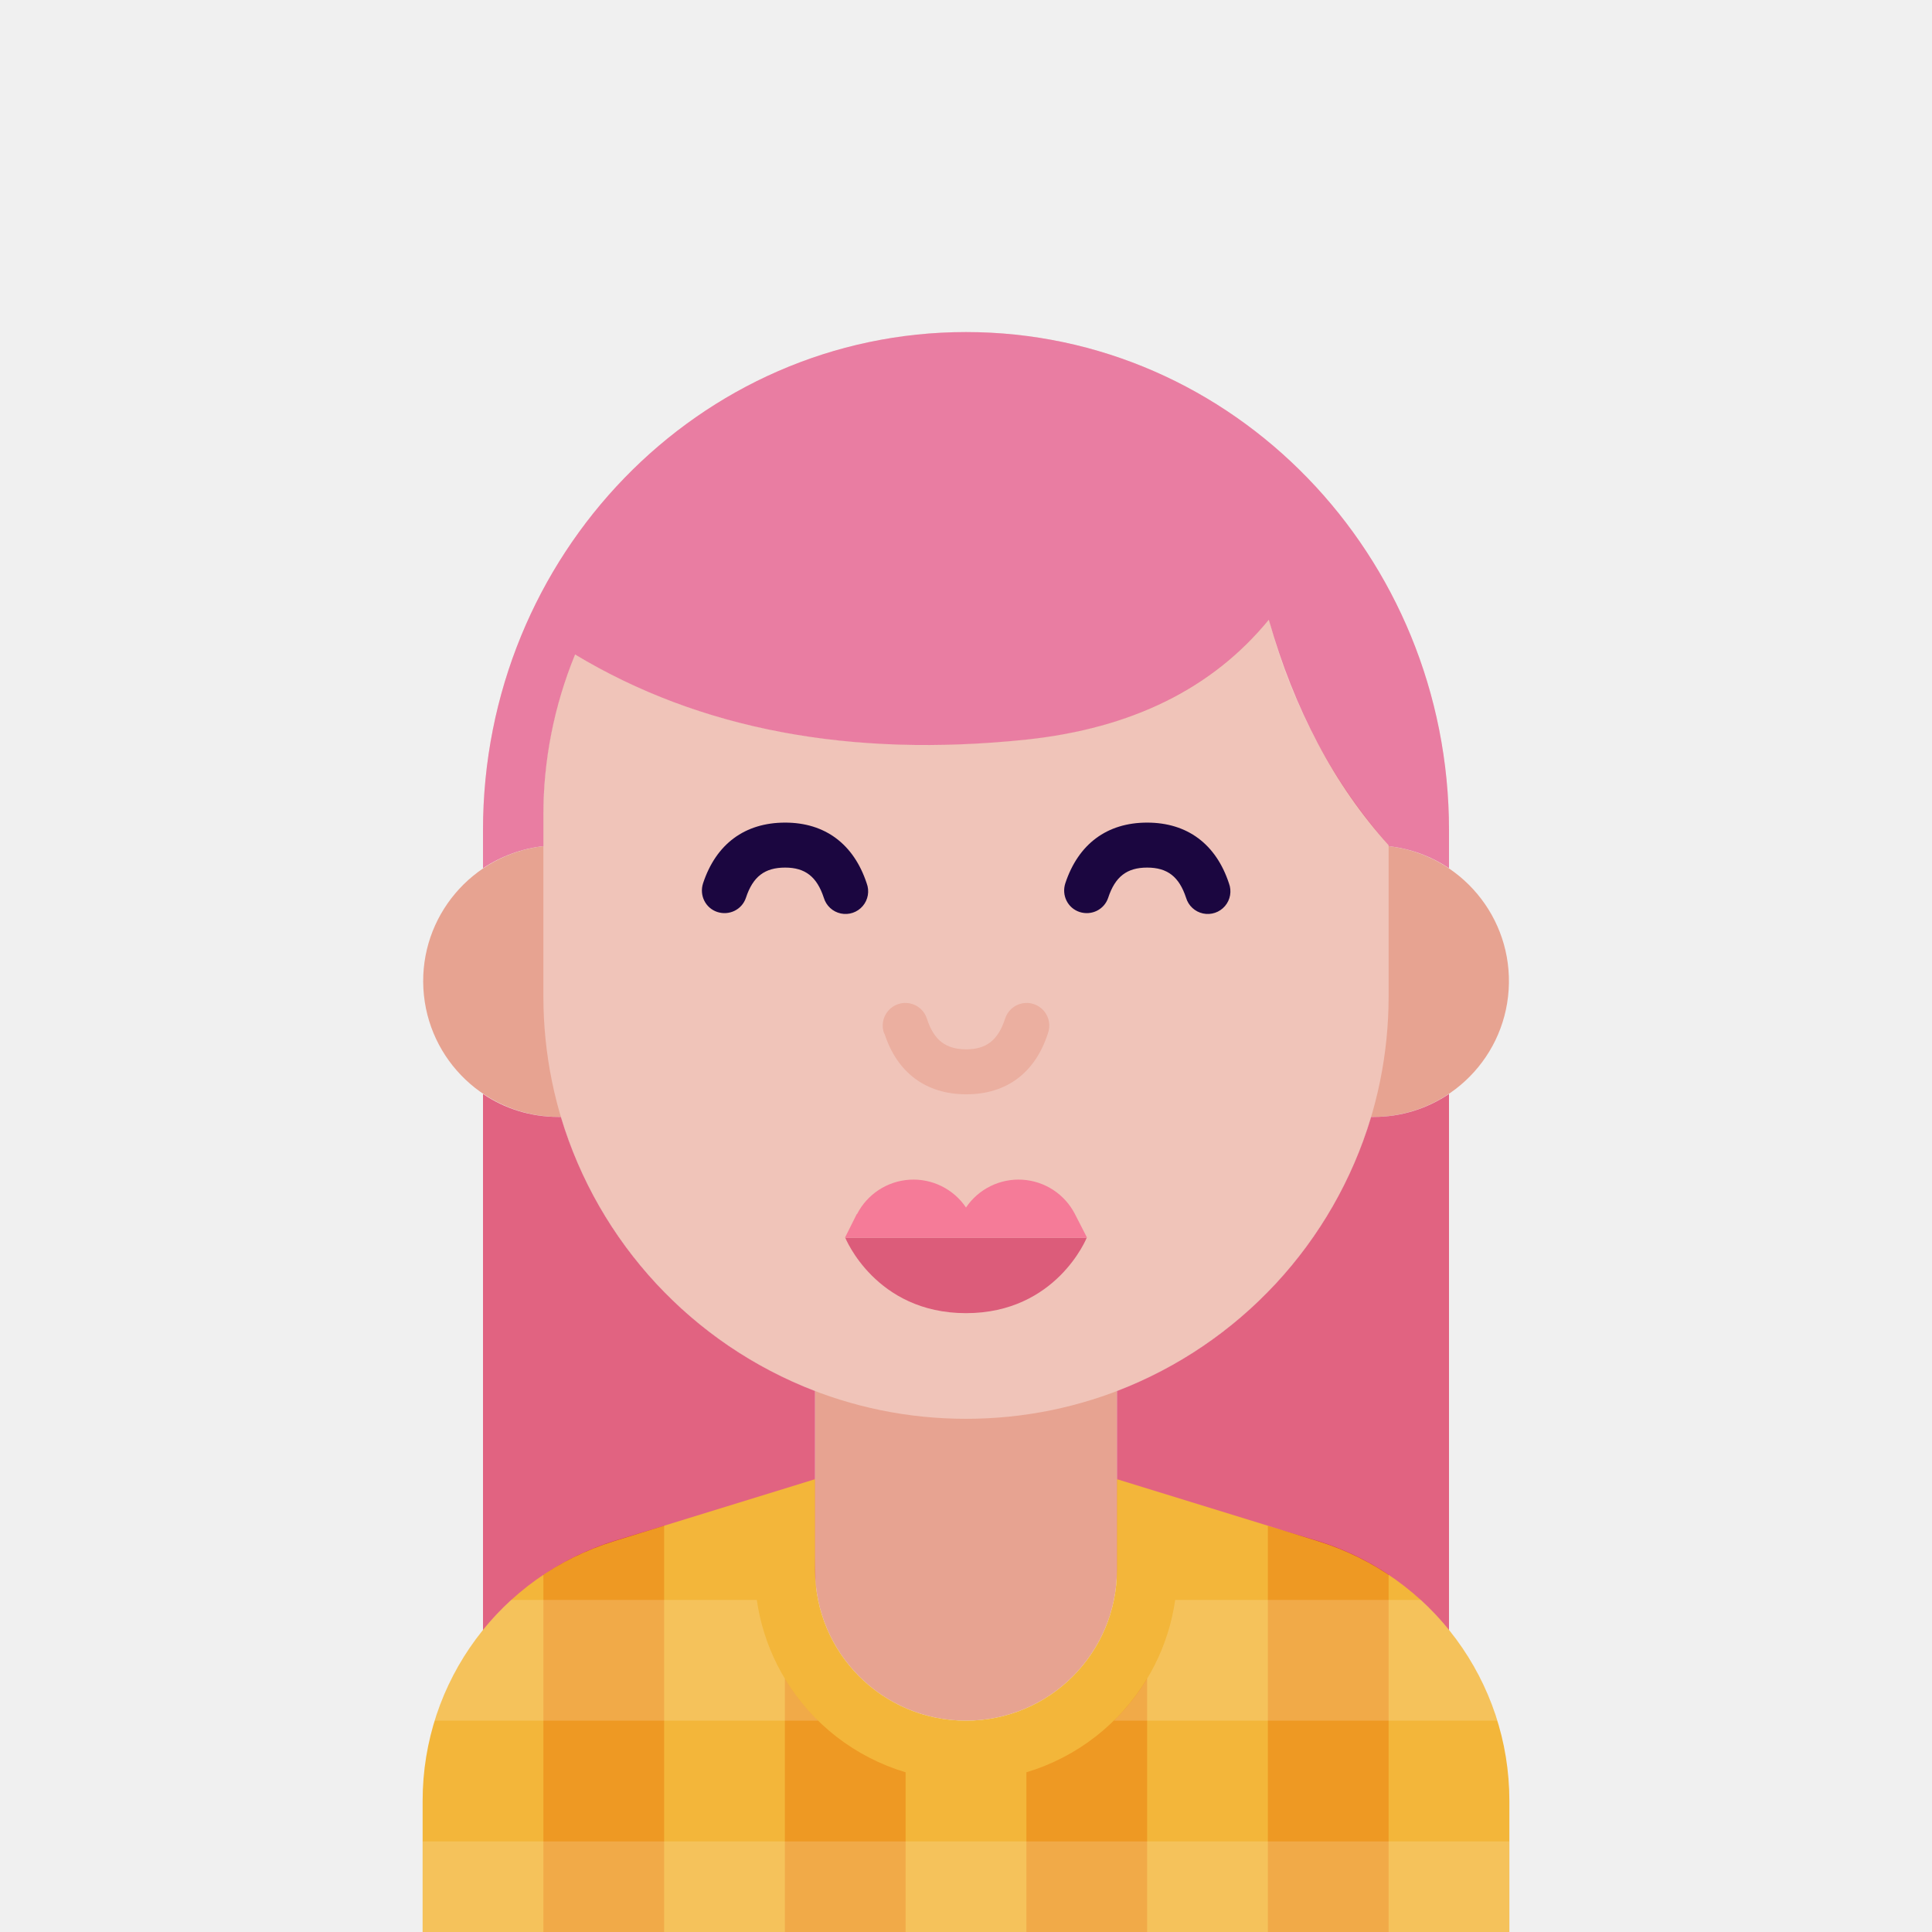
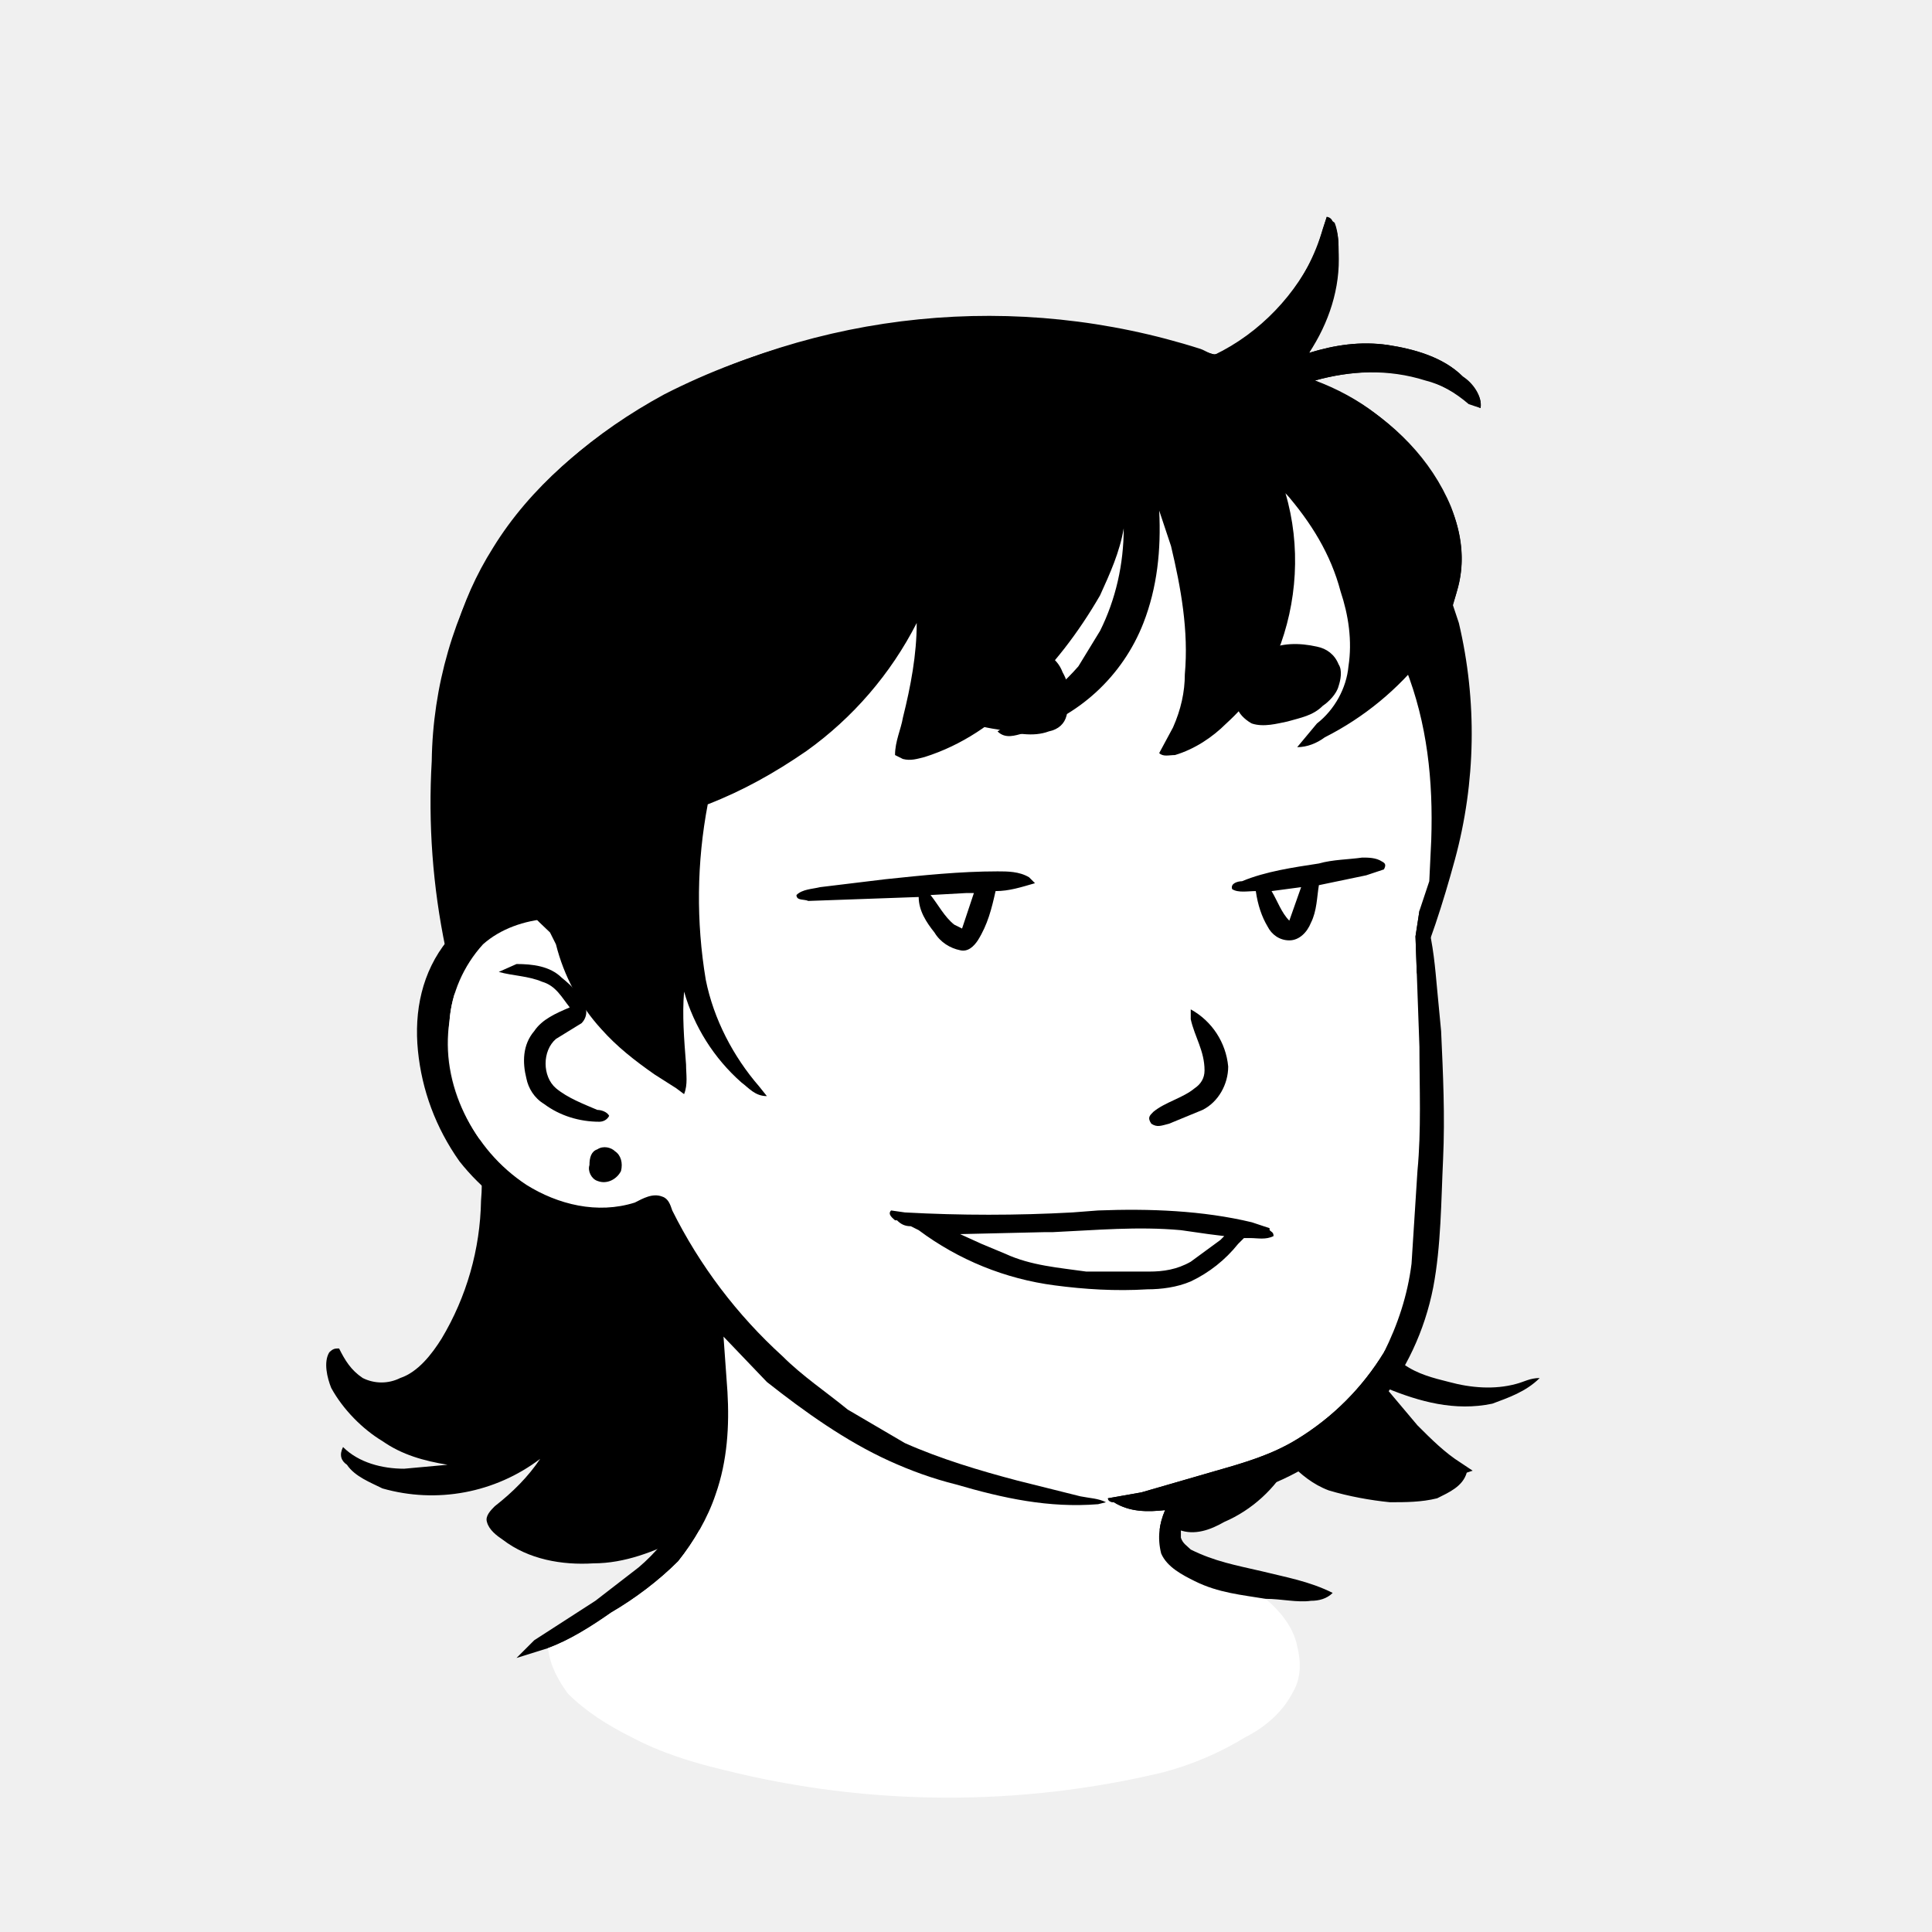
- <svg xmlns="http://www.w3.org/2000/svg" viewBox="0 0 64 64" fill="none" shape-rendering="auto" width="96" height="96">
+ <svg xmlns="http://www.w3.org/2000/svg" viewBox="0 0 980 980" fill="none" shape-rendering="auto" width="96" height="96">
  <mask id="viewboxMask">
-     <rect width="64" height="64" rx="0" ry="0" x="0" y="0" fill="#fff" />
+     <rect width="980" height="980" rx="0" ry="0" x="0" y="0" fill="#fff" />
  </mask>
  <g mask="url(#viewboxMask)">
-     <path d="M37 46.08V52a5 5 0 0 1-10 0v-5.92A14.04 14.04 0 0 1 18.58 37h-.08a4.5 4.5 0 0 1-.5-8.97V27a14 14 0 1 1 28 0v1.03a4.5 4.5 0 0 1-.58 8.97A14.04 14.04 0 0 1 37 46.08Z" fill="#e7a391" />
-     <mask id="personas-a" style="mask-type:luminance" maskUnits="userSpaceOnUse" x="14" y="13" width="36" height="44">
-       <path d="M37 46.08V52a5 5 0 0 1-10 0v-5.92A14.04 14.04 0 0 1 18.58 37h-.08a4.5 4.5 0 0 1-.5-8.97V27a14 14 0 1 1 28 0v1.03a4.5 4.5 0 0 1-.58 8.97A14.04 14.04 0 0 1 37 46.08Z" fill="#fff" />
-     </mask>
-     <g mask="url(#personas-a)">
-       <path d="M32 13a14 14 0 0 1 14 14v6a14 14 0 1 1-28 0v-6a14 14 0 0 1 14-14Z" fill="#fff" style="mix-blend-mode:overlay" opacity=".36" />
+     <g transform="translate(10 -60)">
+       <path d="M663 170c1 0 3 1 3 3 3 4 3 10 3 15 1 18-5 36-15 51 13-4 26-6 40-4 13 2 28 6 38 16 5 3 10 10 9 16l-6-2c-7-6-14-10-23-13-18-5-37-4-55 1 11 4 22 10 31 17 17 13 31 30 39 50 5 13 6 27 2 40l-2 7 3 9a244 244 0 0 1-2 120c-6 22-13 44-22 64-10 24-21 47-29 73-6 16-9 33-9 51l2 12 5 24a59 59 0 0 0 27 32c7 5 15 7 23 9 11 3 23 4 34 1 4-1 7-3 12-3-7 7-16 10-24 13-19 4-37-1-54-8l16 19c7 7 14 14 22 19l6 4-3 1c-2 7-9 10-15 13-8 2-16 2-24 2-10-1-21-3-31-6-8-3-14-8-20-14-7 13-19 24-33 30-7 4-15 7-23 4h-13c-13 0-25-2-38-3-21-1-42-5-62-7-21-2-43-2-64-2-23 1-45 4-66 12l-9 4c-14 7-29 13-45 13-16 1-33-2-46-12-3-2-7-5-8-9-1-3 2-6 4-8 9-7 17-15 23-24a91 91 0 0 1-80 15c-6-3-14-6-18-12-3-2-4-5-2-9 8 8 20 11 31 11l22-2c-12-2-23-5-33-12-10-6-20-16-26-27-2-5-4-13-1-18 2-2 3-2 5-2 3 6 6 11 12 15 6 3 13 3 19 0 9-3 16-12 21-20a141 141 0 0 0 20-70c1-11 0-23-1-34-3-31-11-63-17-94a362 362 0 0 1-7-95 210 210 0 0 1 31-107c21-34 52-60 87-79 45-23 96-36 147-38 44-2 90 3 132 18 23-11 42-31 52-54l5-16Z" fill="#000000" />
+       <path d="M528 244c41 6 80 22 113 47 28 21 50 49 65 81 13 28 20 60 19 91-1 15-3 30-8 44h-2l1-21c1-30-2-59-13-87-10-30-28-57-50-79-42-40-98-62-156-63a243 243 0 0 0-196 94 207 207 0 0 0-40 139l2 25c8 0 19 0 25 7l-3 3-17 1c-12 1-24 5-33 13a64 64 0 0 0-17 39c-5 32 12 65 39 83 16 10 36 15 55 9 4-2 9-5 14-3 3 1 4 4 5 7a251 251 0 0 0 90 100c8 7 18 13 28 18 18 8 38 14 57 19l32 8c5 1 9 1 13 3l-4 1c-25 2-48-3-72-10-12-3-23-7-34-12a306 306 0 0 1-84-63l2 28c1 17 0 35-6 52-4 12-11 24-19 34-10 10-22 19-34 26-10 7-21 14-32 18l-16 5 9-9 31-20 22-17a95 95 0 0 0 32-56c2-14 2-28 2-43v-27c-10-14-22-29-27-46-17 8-38 7-55-1-17-7-32-19-43-33-12-17-19-36-21-56s2-40 15-56c9-10 22-18 35-21-4-14-6-29-6-44a234 234 0 0 1 83-173 249 249 0 0 1 199-55Z" fill="#000" />
+       <path d="M653 320c22 22 40 49 50 79 11 28 14 57 13 87l-1 21-5 15-2 13 2 56c0 21 1 42-1 63l-3 47c-2 16-7 31-14 45-11 18-26 33-44 44-13 8-27 12-41 16l-38 11-17 3c0 1 1 2 3 2 8 5 17 5 26 4-3 7-4 14-2 22 3 7 11 11 17 14 12 6 24 7 36 9 7 6 14 14 16 24 2 8 2 16-2 23-5 10-14 18-24 23-13 8-27 14-42 18a468 468 0 0 1-222-1c-17-4-33-9-48-17-12-6-23-13-32-22-5-7-9-14-10-23 11-4 22-11 32-18 12-7 24-16 34-26 8-10 15-22 19-34 6-17 7-35 6-52l-2-28 22 23c19 15 40 30 62 40 11 5 22 9 34 12 24 7 47 12 72 10l4-1c-4-2-8-2-13-3l-32-8c-19-5-39-11-57-19l-29-17c-11-9-23-17-33-27a251 251 0 0 1-56-74c-1-3-2-6-5-7-5-2-10 1-14 3-19 6-39 1-55-9a88 88 0 0 1-39-83c1-14 7-28 17-39 9-8 21-12 33-13l17-1 3-3c-6-7-17-7-25-7l-2-25a207 207 0 0 1 40-139 243 243 0 0 1 196-94c58 1 114 23 156 63Z" fill="#ffffff" />
+       <path d="M710 522c3 0 3 4 4 6 3 11 4 23 5 34l2 21c1 22 2 43 1 65-1 21-1 44-5 65a136 136 0 0 1-80 99c-15 7-31 11-48 13v15c1 3 3 4 5 6 12 6 23 8 36 11 12 3 24 5 36 11-3 3-7 4-11 4-7 1-15-1-23-1-12-2-24-3-36-9-6-3-14-7-17-14-2-8-1-15 2-22-9 1-18 1-26-4-2 0-3-1-3-2l17-3 38-11c14-4 28-8 41-16 18-11 33-26 44-44 7-14 12-29 14-45l3-47c2-21 1-42 1-63l-2-56 2-13ZM252 549c8 0 17 1 23 7 5 4 10 9 12 15 1 3 0 6-2 8l-13 8c-7 6-7 19 0 25 6 5 14 8 21 11 2 0 5 1 6 3-1 2-3 3-5 3-10 0-20-3-28-9-5-3-8-8-9-13-2-8-2-17 4-24 4-6 11-9 18-12-4-5-7-11-14-13-7-3-15-3-22-5l9-4Z" fill="#000" />
+       <path d="M681 495c3 0 7 0 10 2 2 1 2 2 1 4l-9 3-24 5c-1 6-1 13-4 19-2 5-6 9-11 9s-9-3-11-7c-3-5-5-11-6-18-4 0-9 1-12-1-1-3 3-4 5-4 12-5 26-7 39-9 7-2 15-2 22-3ZM496 502c5 0 11 0 16 3l3 3c-7 2-13 4-20 4-2 9-4 17-9 25-2 3-5 6-9 5-5-1-10-4-13-9-4-5-8-11-8-18l-56 2c-2-1-6 0-6-3 3-3 8-3 12-4l33-4c19-2 38-4 57-4Z" fill="#000000" />
+       <path d="m650 510-6 17c-4-4-6-10-9-15l15-2ZM484 513l-6 18-4-2c-5-4-8-10-12-15l18-1h4Z" fill="#fff" />
+       <path d="M492 386c7 0 13 0 19 2 8 2 15 5 18 13 4 7 4 14 2 22-1 4-4 7-9 8-8 3-17 1-26-1-7-1-15-3-22-6-6-3-12-8-13-14-2-6 2-13 7-16 7-6 16-7 24-8ZM658 388c5 1 9 4 11 9 2 3 1 8 0 11-1 4-5 8-8 10-5 5-11 6-18 8-5 1-12 3-18 1-2-1-6-4-7-7-3-11 3-25 14-30 8-4 17-4 26-2Z" fill="#000000" />
+       <path d="M293 643c3-2 7-1 9 1 3 2 4 6 3 10-2 4-7 7-12 5-3-1-5-5-4-8 0-4 1-7 4-8Z" fill="#000000" />
+       <path d="M594 572a37 37 0 0 1 19 29c0 9-5 18-13 22l-17 7c-4 1-6 2-9 0-2-3-1-4 1-6 6-5 15-7 21-12 3-2 5-5 5-9 0-10-5-17-7-26v-5Z" fill="#000000" />
+       <path fill-rule="evenodd" clip-rule="evenodd" d="m634 683-9-3c-25-6-52-7-78-6l-13 1a774 774 0 0 1-85 0l-7-1c-2 2 1 4 2 5h1c2 2 4 3 7 3l4 2a147 147 0 0 0 69 28c15 2 31 3 47 2 7 0 15-1 22-4a68 68 0 0 0 24-19l3-3h3c4 0 8 1 12-1 0-2-1-2-2-3v-1Zm-31 3-14-2c-22-2-43 0-65 1h-4l-43 1 11 5 12 5c13 6 27 7 41 9h32c7 0 14-1 21-5l15-11 2-2-8-1Z" fill="#000000" />
+       <path d="m663 170 4 3c2 5 2 11 2 16 0 18-6 35-15 50 13-4 26-6 40-4 13 2 28 6 38 16 5 4 10 10 9 16l-6-3c-7-5-14-9-22-11-19-6-38-5-56 0l17 8c23 13 42 32 52 56 5 13 7 26 4 39s-9 26-17 36a151 151 0 0 1-51 42c-4 3-9 5-14 5l10-12c9-7 15-18 16-29 2-13 0-26-4-38-5-19-15-35-28-50 8 27 6 56-4 81-6 14-15 26-26 36-7 7-16 13-26 16-3 0-6 1-8-1l7-13c4-9 6-18 6-27 2-22-2-44-7-65l-6-18c1 20-1 39-8 57a94 94 0 0 1-61 56c-4 1-9 3-13-1 6-4 12-7 17-12 9-6 17-13 24-21l11-18c8-16 12-34 12-52-2 12-7 23-12 34-11 19-24 36-40 51-14 14-30 25-49 31-4 1-7 2-11 1l-4-2c0-7 3-13 4-19 4-16 7-32 7-48a181 181 0 0 1-56 65c-16 11-32 20-50 27a253 253 0 0 0-1 89c4 20 14 39 27 54l4 5c-6 0-9-4-13-7a97 97 0 0 1-29-46c-1 12 0 24 1 37 0 5 1 10-1 15l-4-3-11-7c-10-7-19-14-27-23-11-12-19-27-23-43l-3-6c-14-13-27-28-36-45-10-19-16-39-17-60-2-32 7-63 24-90 19-31 48-55 79-73a354 354 0 0 1 280-28c3 1 6 4 10 2a102 102 0 0 0 52-63l2-6Z" fill="#000000" />
    </g>
-     <g transform="translate(20 24)">
-       <path d="M3.76 6.21c.4.13.82-.08.95-.47.23-.7.62-1 1.3-1 .66 0 1.05.3 1.28 1a.75.75 0 1 0 1.42-.48c-.43-1.3-1.38-2.01-2.7-2.01-1.34 0-2.29.71-2.72 2.01-.13.4.08.82.47.95ZM15.76 6.21c.4.13.82-.08.95-.47.23-.7.62-1 1.29-1s1.06.3 1.29 1a.75.75 0 1 0 1.42-.48c-.43-1.3-1.38-2.01-2.71-2.01s-2.28.71-2.71 2.01c-.13.4.08.82.47.95Z" fill="#1B0640" />
-     </g>
-     <g transform="translate(2 2)">
-       <path fill-rule="evenodd" clip-rule="evenodd" d="M44 26c-1.8-2-3.13-4.5-3.97-7.47-1.87 2.28-4.55 3.6-8.03 3.97-5.83.61-10.82-.33-14.95-2.82A13.96 13.96 0 0 0 16 25v1.03c-.73.08-1.42.34-2 .73V25.5C14 16.39 21.16 9 30 9s16 7.39 16 16.5v1.26a4.47 4.47 0 0 0-2-.73V26Zm2 8.24v22.28H35V44.08A14.04 14.04 0 0 0 43.42 35h.08c.93 0 1.78-.28 2.5-.76ZM14 56.57h11.13L25 49.55v-5.47A14.04 14.04 0 0 1 16.58 35h-.08c-.93 0-1.79-.28-2.5-.76v22.33Z" fill="#e16381" />
-       <path d="M40.03 18.53A18.47 18.47 0 0 0 44 26v.03c.73.08 1.42.34 2 .73V25.5C46 16.39 38.84 9 30 9s-16 7.39-16 16.5v1.26c.58-.4 1.27-.65 2-.73V25c0-1.88.37-3.68 1.05-5.32 4.13 2.5 9.12 3.43 14.95 2.82 3.48-.37 6.16-1.7 8.03-3.97Z" fill="#fff" style="mix-blend-mode:overlay" opacity=".26" />
-     </g>
-     <g transform="translate(11 44)">
-       <path d="M16 5v3a5 5 0 0 0 10 0V5l6.65 2.05a9 9 0 0 1 6.35 8.6V20H3v-4.35a9 9 0 0 1 6.35-8.6L16 5Z" fill="#f3b63a" />
-       <path d="m11 6.54-1.65.5A9 9 0 0 0 7 8.17V20h4V6.54ZM15 20h4v-5.29a7.02 7.02 0 0 1-4-3.1V20ZM23 20h4v-8.4a7.02 7.02 0 0 1-4 3.11v5.3ZM31 20h4V8.16a9 9 0 0 0-2.35-1.12L31 6.55V20Z" style="mix-blend-mode:overlay" opacity=".4" fill="#000" />
-       <path d="M3.4 13a9.01 9.01 0 0 1 2.53-4h8.14a6.98 6.98 0 0 0 2.03 4H3.4ZM39 17v3H3v-3h36ZM36.07 9a9.01 9.01 0 0 1 2.53 4H25.9a6.98 6.98 0 0 0 2.03-4h8.14Z" style="mix-blend-mode:lighten" opacity=".17" fill="#fff" />
-     </g>
-     <g transform="translate(23 36)">
-       <path d="M5 5h8s-1 2.5-4 2.5S5 5 5 5Z" fill="#DC5C7A" />
-       <path d="M5.39 4.22A2.1 2.1 0 0 1 9 4a2.1 2.1 0 0 1 3.61.22l.4.78H4.99l.39-.78Z" fill="#F57B98" />
-     </g>
-     <g transform="translate(24 28)">
-       <path d="M5.29 6.24a.75.75 0 1 1 1.42-.48c.23.7.62 1 1.3 1 .66 0 1.05-.3 1.28-1a.75.75 0 1 1 1.42.48c-.42 1.3-1.37 2.01-2.7 2.01S5.72 7.54 5.3 6.24Z" fill="#000" style="mix-blend-mode:overlay" opacity=".36" />
-     </g>
-     <g transform="translate(14 26)" />
+     <g transform="translate(10 -60)" />
  </g>
</svg>
